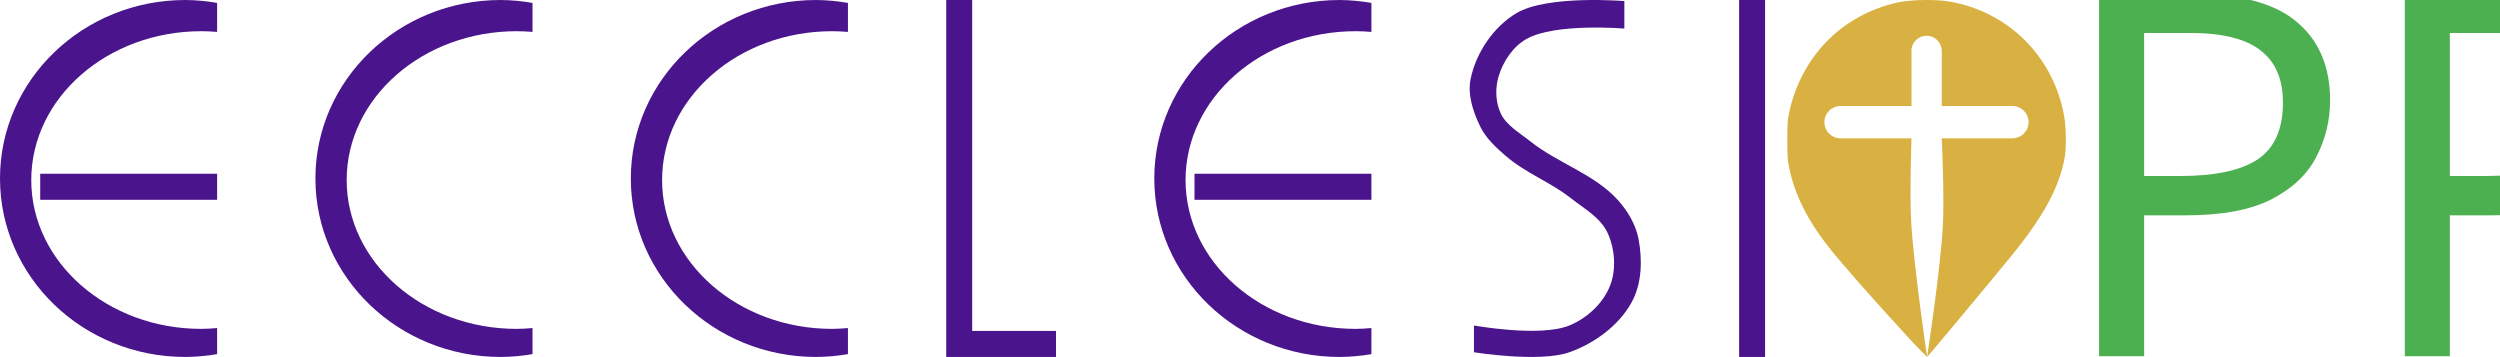
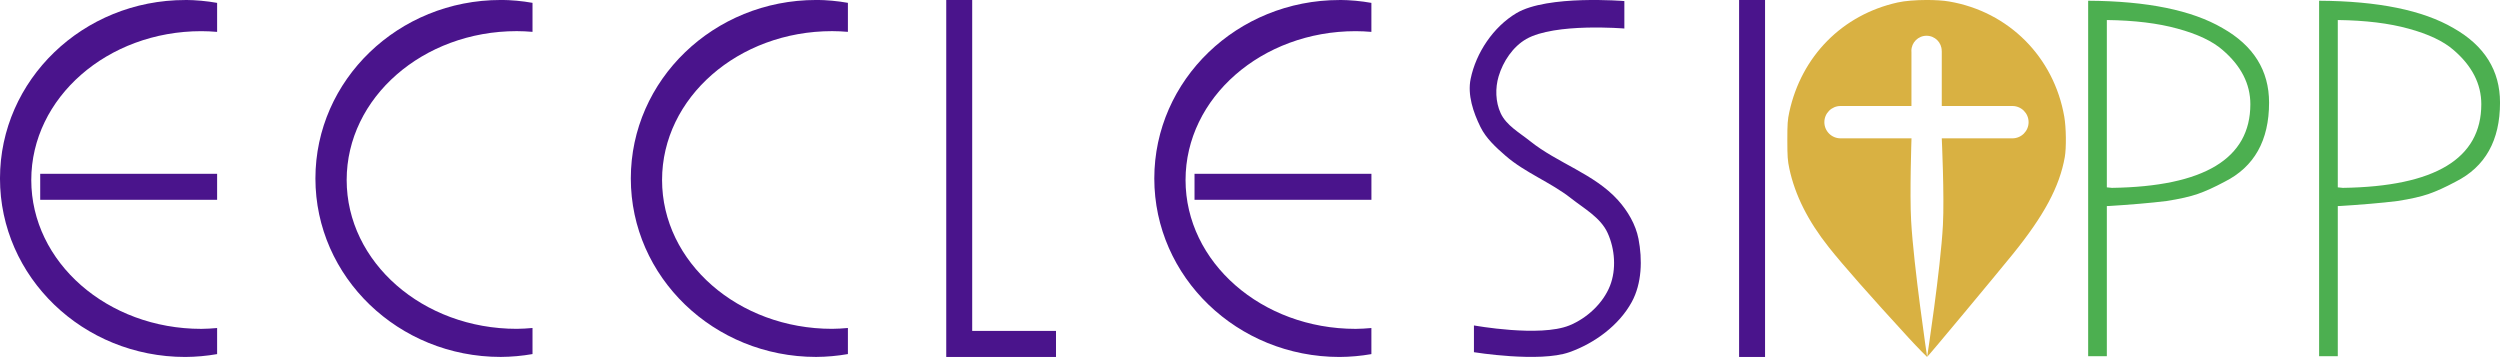
- <svg xmlns="http://www.w3.org/2000/svg" width="73.598mm" height="10.509mm" viewBox="0 0 73.598 10.509" version="1.1" id="svg4694">
-   <defs id="defs4688" />
-   <g id="layer1" transform="translate(62.50125,-122.4124)">
-     <g style="display:inline;fill:#4a148c;fill-opacity:1" id="g5844-2" transform="matrix(0.08167419,0,0,0.08195434,131.3306,116.8067)">
-       <path id="rect4243-7" style="color:#000000;clip-rule:nonzero;display:inline;overflow:visible;visibility:visible;opacity:1;isolation:auto;mix-blend-mode:normal;color-interpolation:sRGB;color-interpolation-filters:linearRGB;solid-color:#000000;solid-opacity:1;fill:#4a148c;fill-opacity:1;fill-rule:nonzero;stroke:none;stroke-width:3.323;stroke-linecap:round;stroke-linejoin:round;stroke-miterlimit:4;stroke-dasharray:none;stroke-dashoffset:0;stroke-opacity:1;color-rendering:auto;image-rendering:auto;shape-rendering:auto;text-rendering:auto;enable-background:accumulate" d="m -2358.738,130.815 h 63.763 v 9.357 h -63.763 z m 52.297,-62.414 a 66.792,64.112 0 0 0 -66.792,64.114 66.792,64.112 0 0 0 66.792,64.11 66.792,64.112 0 0 0 11.466,-1.02 v -9.366 a 61.306,53.464 0 0 1 -5.685,0.3 61.306,53.464 0 0 1 -61.305,-53.466 61.306,53.464 0 0 1 61.305,-53.463 61.306,53.464 0 0 1 5.685,0.251 v -10.415 a 66.792,64.112 0 0 0 -11.466,-1.045 z" />
-       <path style="color:#000000;clip-rule:nonzero;display:inline;overflow:visible;visibility:visible;opacity:1;isolation:auto;mix-blend-mode:normal;color-interpolation:sRGB;color-interpolation-filters:linearRGB;solid-color:#000000;solid-opacity:1;fill:#4a148c;fill-opacity:1;fill-rule:nonzero;stroke:none;stroke-width:3.323;stroke-linecap:round;stroke-linejoin:round;stroke-miterlimit:4;stroke-dasharray:none;stroke-dashoffset:0;stroke-opacity:1;color-rendering:auto;image-rendering:auto;shape-rendering:auto;text-rendering:auto;enable-background:accumulate" d="m -2192.751,68.401 a 66.792,64.112 0 0 0 -66.792,64.114 66.792,64.112 0 0 0 66.792,64.11 66.792,64.112 0 0 0 11.466,-1.02 v -9.366 a 61.306,53.464 0 0 1 -5.685,0.3 61.306,53.464 0 0 1 -61.305,-53.466 61.306,53.464 0 0 1 61.305,-53.463 61.306,53.464 0 0 1 5.685,0.251 v -10.415 a 66.792,64.112 0 0 0 -11.466,-1.045 z" id="path4219-4-0" />
-       <path style="color:#000000;clip-rule:nonzero;display:inline;overflow:visible;visibility:visible;opacity:1;isolation:auto;mix-blend-mode:normal;color-interpolation:sRGB;color-interpolation-filters:linearRGB;solid-color:#000000;solid-opacity:1;fill:#4a148c;fill-opacity:1;fill-rule:nonzero;stroke:none;stroke-width:3.323;stroke-linecap:round;stroke-linejoin:round;stroke-miterlimit:4;stroke-dasharray:none;stroke-dashoffset:0;stroke-opacity:1;color-rendering:auto;image-rendering:auto;shape-rendering:auto;text-rendering:auto;enable-background:accumulate" d="m -2032.165,68.401 v 118.868 9.356 h 9.356 30.206 v -9.356 h -30.206 V 68.401 Z" id="rect4243-8-5" />
-       <path style="color:#000000;clip-rule:nonzero;display:inline;overflow:visible;visibility:visible;opacity:1;isolation:auto;mix-blend-mode:normal;color-interpolation:sRGB;color-interpolation-filters:linearRGB;solid-color:#000000;solid-opacity:1;fill:#4a148c;fill-opacity:1;fill-rule:nonzero;stroke:none;stroke-width:3.323;stroke-linecap:round;stroke-linejoin:round;stroke-miterlimit:4;stroke-dasharray:none;stroke-dashoffset:0;stroke-opacity:1;color-rendering:auto;image-rendering:auto;shape-rendering:auto;text-rendering:auto;enable-background:accumulate" d="m -2079.061,68.401 a 66.792,64.112 0 0 0 -66.792,64.114 66.792,64.112 0 0 0 66.792,64.11 66.792,64.112 0 0 0 11.466,-1.02 v -9.366 a 61.306,53.464 0 0 1 -5.685,0.3 61.306,53.464 0 0 1 -61.305,-53.466 61.306,53.464 0 0 1 61.305,-53.463 61.306,53.464 0 0 1 5.685,0.251 v -10.415 a 66.792,64.112 0 0 0 -11.466,-1.045 z" id="path4219-47-5" />
-       <path style="color:#000000;clip-rule:nonzero;display:inline;overflow:visible;visibility:visible;opacity:1;isolation:auto;mix-blend-mode:normal;color-interpolation:sRGB;color-interpolation-filters:linearRGB;solid-color:#000000;solid-opacity:1;fill:#4a148c;fill-opacity:1;fill-rule:nonzero;stroke:none;stroke-width:3.323;stroke-linecap:round;stroke-linejoin:round;stroke-miterlimit:4;stroke-dasharray:none;stroke-dashoffset:0;stroke-opacity:1;color-rendering:auto;image-rendering:auto;shape-rendering:auto;text-rendering:auto;enable-background:accumulate" d="m -1746.374,68.401 v 128.224 h 9.356 V 68.401 Z" id="rect4243-8-4-5" />
-       <path style="color:#000000;clip-rule:nonzero;display:inline;overflow:visible;visibility:visible;opacity:1;isolation:auto;mix-blend-mode:normal;color-interpolation:sRGB;color-interpolation-filters:linearRGB;solid-color:#000000;solid-opacity:1;fill:#4a148c;fill-opacity:1;fill-rule:nonzero;stroke:none;stroke-width:3.323;stroke-linecap:round;stroke-linejoin:round;stroke-miterlimit:4;stroke-dasharray:none;stroke-dashoffset:0;stroke-opacity:1;color-rendering:auto;image-rendering:auto;shape-rendering:auto;text-rendering:auto;enable-background:accumulate" d="m -1787.739,68.791 c 0,0 -27.696,-2.319 -38.919,4.347 -8.247,4.899 -14.542,14.193 -16.485,23.586 -1.192,5.764 0.928,12.026 3.544,17.299 2.037,4.107 5.59,7.35 9.058,10.348 7.069,6.114 16.188,9.463 23.541,15.233 4.769,3.742 10.703,6.97 13.228,12.481 2.642,5.764 3.192,13.108 0.856,19.002 -2.507,6.326 -8.334,11.669 -14.639,14.229 -10.623,4.312 -34.395,0 -34.395,0 v 9.617 c 0,0 23.579,3.804 34.395,0 9.075,-3.192 17.892,-9.623 22.506,-18.064 3.645,-6.67 3.857,-15.214 2.408,-22.675 -1,-5.151 -3.88,-10.003 -7.4,-13.895 -8.532,-9.433 -21.776,-13.28 -31.713,-21.218 -3.796,-3.033 -8.541,-5.616 -10.582,-10.025 -1.856,-4.01 -2,-9.005 -0.725,-13.236 1.605,-5.327 5.136,-10.629 9.968,-13.385 10.294,-5.872 35.354,-3.767 35.354,-3.767 z" id="rect4243-8-4-9-5" />
-       <path id="rect4243-0-4" style="color:#000000;clip-rule:nonzero;display:inline;overflow:visible;visibility:visible;opacity:1;isolation:auto;mix-blend-mode:normal;color-interpolation:sRGB;color-interpolation-filters:linearRGB;solid-color:#000000;solid-opacity:1;fill:#4a148c;fill-opacity:1;fill-rule:nonzero;stroke:none;stroke-width:3.323;stroke-linecap:round;stroke-linejoin:round;stroke-miterlimit:4;stroke-dasharray:none;stroke-dashoffset:0;stroke-opacity:1;color-rendering:auto;image-rendering:auto;shape-rendering:auto;text-rendering:auto;enable-background:accumulate" d="m -1942.677,130.815 h 63.763 v 9.357 h -63.763 z m 52.298,-62.414 a 66.792,64.112 0 0 0 -66.793,64.114 66.792,64.112 0 0 0 66.793,64.11 66.792,64.112 0 0 0 11.466,-1.02 v -9.366 a 61.306,53.464 0 0 1 -5.685,0.3 61.306,53.464 0 0 1 -61.305,-53.466 61.306,53.464 0 0 1 61.305,-53.463 61.306,53.464 0 0 1 5.685,0.251 v -10.415 a 66.792,64.112 0 0 0 -11.466,-1.045 z" />
-     </g>
-     <text xml:space="preserve" style="font-style:normal;font-weight:normal;font-size:14.901px;line-height:125%;font-family:sans-serif;letter-spacing:0px;word-spacing:0px;display:inline;fill:#4caf50;fill-opacity:1;stroke:none;stroke-width:0.282px;stroke-linecap:butt;stroke-linejoin:miter;stroke-opacity:1" x="-2.162" y="132.671" id="text5853-3" transform="scale(0.9982893,1.001714)">
-       <tspan id="tspan5855-1" x="-2.162" y="132.671" style="font-style:normal;font-variant:normal;font-weight:normal;font-stretch:normal;font-size:14.901px;line-height:125%;font-family:'Bubbler One';-inkscape-font-specification:'Bubbler One, Normal';text-align:start;writing-mode:lr-tb;text-anchor:start;fill:#4caf50;fill-opacity:1;stroke-width:0.282px">PP</tspan>
-     </text>
-     <path style="fill:#d9b142;fill-opacity:1;stroke-width:0.282" d="m -5.781,122.412 c -0.316,2.8e-4 -0.641,0.025 -0.855,0.073 -1.628,0.361 -2.832,1.579 -3.19,3.225 -0.05,0.232 -0.058,0.344 -0.058,0.83 5.3e-4,0.484 0.009,0.6 0.059,0.837 0.168,0.782 0.549,1.541 1.162,2.314 0.409,0.516 1.231,1.449 2.352,2.669 0.283,0.308 0.538,0.56 0.541,0.56 0.018,0 2.046,-2.436 2.519,-3.02 0.925,-1.142 1.381,-1.992 1.535,-2.863 0.048,-0.272 0.041,-0.869 -0.015,-1.19 -0.306,-1.758 -1.636,-3.09 -3.386,-3.39 -0.179,-0.031 -0.42,-0.045 -0.665,-0.045 z m -0.004,1.053 c 0.246,1e-5 0.446,0.199 0.446,0.445 -1.32e-4,0.003 -2.64e-4,0.007 -5.29e-4,0.01 h 0.002 v 1.613 h 2.06 c 0.006,-3.5e-4 0.013,-5.6e-4 0.019,-6.7e-4 0.263,0 0.477,0.213 0.477,0.476 0,0.263 -0.214,0.476 -0.477,0.476 -0.004,-1.5e-4 -0.008,-3.7e-4 -0.012,-6.1e-4 v 10e-4 h -2.067 c 0,0 0.079,1.701 0.034,2.55 -0.069,1.303 -0.465,3.885 -0.465,3.885 0,0 -0.396,-2.665 -0.471,-4.008 -0.045,-0.808 0.011,-2.427 0.011,-2.427 h -2.067 v -9.2e-4 c -0.007,3.7e-4 -0.013,6.1e-4 -0.02,7.1e-4 -0.264,1e-5 -0.477,-0.213 -0.477,-0.476 2.1e-5,-0.263 0.214,-0.476 0.477,-0.476 0.007,2.1e-4 0.014,5.3e-4 0.02,10e-4 v -3.7e-4 h 2.067 v -1.585 c -0.001,-0.013 -0.002,-0.025 -0.002,-0.038 -7e-6,-0.246 0.2,-0.445 0.446,-0.445 z" id="path5449-4-3" />
+ <svg xmlns="http://www.w3.org/2000/svg" width="73.598mm" height="10.509mm" viewBox="0 0 73.598 10.509" version="1.1" id="svg4675">
+   <defs id="defs4669" />
+   <g id="layer1" transform="translate(55.69768,-105.7814)">
+     <path d="m -54.514,110.897 h 5.208 v 0.767 h -5.208 z m 4.271,-5.115 a 5.455,5.254 0 0 0 -5.455,5.254 5.455,5.254 0 0 0 5.455,5.254 5.455,5.254 0 0 0 0.937,-0.084 v -0.768 a 5.007,4.382 0 0 1 -0.464,0.025 5.007,4.382 0 0 1 -5.007,-4.382 5.007,4.382 0 0 1 5.007,-4.382 5.007,4.382 0 0 1 0.464,0.021 v -0.854 a 5.455,5.254 0 0 0 -0.937,-0.086 z" style="color:#000000;clip-rule:nonzero;display:inline;overflow:visible;visibility:visible;opacity:1;isolation:auto;mix-blend-mode:normal;color-interpolation:sRGB;color-interpolation-filters:linearRGB;solid-color:#000000;solid-opacity:1;fill:#4a148c;fill-opacity:1;fill-rule:nonzero;stroke:none;stroke-width:0.272;stroke-linecap:round;stroke-linejoin:round;stroke-miterlimit:4;stroke-dasharray:none;stroke-dashoffset:0;stroke-opacity:1;color-rendering:auto;image-rendering:auto;shape-rendering:auto;text-rendering:auto;enable-background:accumulate" id="rect4243-7-8-5" />
+     <path id="path4219-4-0-0-2" d="m -40.957,105.781 a 5.455,5.254 0 0 0 -5.455,5.254 5.455,5.254 0 0 0 5.455,5.254 5.455,5.254 0 0 0 0.936,-0.084 v -0.768 a 5.007,4.382 0 0 1 -0.464,0.025 5.007,4.382 0 0 1 -5.007,-4.382 5.007,4.382 0 0 1 5.007,-4.382 5.007,4.382 0 0 1 0.464,0.021 v -0.854 a 5.455,5.254 0 0 0 -0.936,-0.086 z" style="color:#000000;clip-rule:nonzero;display:inline;overflow:visible;visibility:visible;opacity:1;isolation:auto;mix-blend-mode:normal;color-interpolation:sRGB;color-interpolation-filters:linearRGB;solid-color:#000000;solid-opacity:1;fill:#4a148c;fill-opacity:1;fill-rule:nonzero;stroke:none;stroke-width:0.272;stroke-linecap:round;stroke-linejoin:round;stroke-miterlimit:4;stroke-dasharray:none;stroke-dashoffset:0;stroke-opacity:1;color-rendering:auto;image-rendering:auto;shape-rendering:auto;text-rendering:auto;enable-background:accumulate" />
+     <path id="rect4243-8-5-9-0" d="m -27.841,105.781 v 9.742 0.767 h 0.764 2.467 v -0.767 h -2.467 v -9.742 z" style="color:#000000;clip-rule:nonzero;display:inline;overflow:visible;visibility:visible;opacity:1;isolation:auto;mix-blend-mode:normal;color-interpolation:sRGB;color-interpolation-filters:linearRGB;solid-color:#000000;solid-opacity:1;fill:#4a148c;fill-opacity:1;fill-rule:nonzero;stroke:none;stroke-width:0.272;stroke-linecap:round;stroke-linejoin:round;stroke-miterlimit:4;stroke-dasharray:none;stroke-dashoffset:0;stroke-opacity:1;color-rendering:auto;image-rendering:auto;shape-rendering:auto;text-rendering:auto;enable-background:accumulate" />
+     <path id="path4219-47-5-2-8" d="m -31.672,105.781 a 5.455,5.254 0 0 0 -5.455,5.254 5.455,5.254 0 0 0 5.455,5.254 5.455,5.254 0 0 0 0.936,-0.084 v -0.768 a 5.007,4.382 0 0 1 -0.464,0.025 5.007,4.382 0 0 1 -5.007,-4.382 5.007,4.382 0 0 1 5.007,-4.382 5.007,4.382 0 0 1 0.464,0.021 v -0.854 a 5.455,5.254 0 0 0 -0.936,-0.086 z" style="color:#000000;clip-rule:nonzero;display:inline;overflow:visible;visibility:visible;opacity:1;isolation:auto;mix-blend-mode:normal;color-interpolation:sRGB;color-interpolation-filters:linearRGB;solid-color:#000000;solid-opacity:1;fill:#4a148c;fill-opacity:1;fill-rule:nonzero;stroke:none;stroke-width:0.272;stroke-linecap:round;stroke-linejoin:round;stroke-miterlimit:4;stroke-dasharray:none;stroke-dashoffset:0;stroke-opacity:1;color-rendering:auto;image-rendering:auto;shape-rendering:auto;text-rendering:auto;enable-background:accumulate" />
+     <path id="rect4243-8-4-5-1-0" d="m -4.5,105.781 v 10.509 h 0.764 v -10.509 z" style="color:#000000;clip-rule:nonzero;display:inline;overflow:visible;visibility:visible;opacity:1;isolation:auto;mix-blend-mode:normal;color-interpolation:sRGB;color-interpolation-filters:linearRGB;solid-color:#000000;solid-opacity:1;fill:#4a148c;fill-opacity:1;fill-rule:nonzero;stroke:none;stroke-width:0.272;stroke-linecap:round;stroke-linejoin:round;stroke-miterlimit:4;stroke-dasharray:none;stroke-dashoffset:0;stroke-opacity:1;color-rendering:auto;image-rendering:auto;shape-rendering:auto;text-rendering:auto;enable-background:accumulate" />
+     <path id="rect4243-8-4-9-5-3-3" d="m -7.878,105.813 c 0,0 -2.262,-0.19 -3.179,0.356 -0.674,0.401 -1.188,1.163 -1.346,1.933 -0.097,0.472 0.076,0.986 0.289,1.418 0.166,0.337 0.457,0.602 0.74,0.848 0.577,0.501 1.322,0.776 1.923,1.248 0.39,0.307 0.874,0.571 1.08,1.023 0.216,0.472 0.261,1.074 0.07,1.557 -0.205,0.518 -0.681,0.956 -1.196,1.166 -0.868,0.353 -2.809,0 -2.809,0 v 0.788 c 0,0 1.926,0.312 2.809,0 0.741,-0.262 1.461,-0.789 1.838,-1.48 0.298,-0.547 0.315,-1.247 0.197,-1.858 -0.082,-0.422 -0.317,-0.82 -0.604,-1.139 -0.697,-0.773 -1.779,-1.088 -2.59,-1.739 -0.31,-0.249 -0.698,-0.46 -0.864,-0.822 -0.152,-0.329 -0.163,-0.738 -0.059,-1.085 0.131,-0.437 0.419,-0.871 0.814,-1.097 0.841,-0.481 2.887,-0.309 2.887,-0.309 z" style="color:#000000;clip-rule:nonzero;display:inline;overflow:visible;visibility:visible;opacity:1;isolation:auto;mix-blend-mode:normal;color-interpolation:sRGB;color-interpolation-filters:linearRGB;solid-color:#000000;solid-opacity:1;fill:#4a148c;fill-opacity:1;fill-rule:nonzero;stroke:none;stroke-width:0.272;stroke-linecap:round;stroke-linejoin:round;stroke-miterlimit:4;stroke-dasharray:none;stroke-dashoffset:0;stroke-opacity:1;color-rendering:auto;image-rendering:auto;shape-rendering:auto;text-rendering:auto;enable-background:accumulate" />
+     <path d="m -20.532,110.897 h 5.208 v 0.767 h -5.208 z m 4.271,-5.115 a 5.455,5.254 0 0 0 -5.455,5.254 5.455,5.254 0 0 0 5.455,5.254 5.455,5.254 0 0 0 0.936,-0.084 v -0.768 a 5.007,4.382 0 0 1 -0.464,0.025 5.007,4.382 0 0 1 -5.007,-4.382 5.007,4.382 0 0 1 5.007,-4.382 5.007,4.382 0 0 1 0.464,0.021 v -0.854 a 5.455,5.254 0 0 0 -0.936,-0.086 z" style="color:#000000;clip-rule:nonzero;display:inline;overflow:visible;visibility:visible;opacity:1;isolation:auto;mix-blend-mode:normal;color-interpolation:sRGB;color-interpolation-filters:linearRGB;solid-color:#000000;solid-opacity:1;fill:#4a148c;fill-opacity:1;fill-rule:nonzero;stroke:none;stroke-width:0.272;stroke-linecap:round;stroke-linejoin:round;stroke-miterlimit:4;stroke-dasharray:none;stroke-dashoffset:0;stroke-opacity:1;color-rendering:auto;image-rendering:auto;shape-rendering:auto;text-rendering:auto;enable-background:accumulate" id="rect4243-0-4-1-2" />
+     <path id="path5253" style="font-style:normal;font-variant:normal;font-weight:normal;font-stretch:normal;font-size:14.901px;line-height:125%;font-family:'Bubbler One';-inkscape-font-specification:'Bubbler One, Normal';text-align:start;letter-spacing:0px;word-spacing:0px;writing-mode:lr-tb;text-anchor:start;fill:#4caf50;fill-opacity:1;stroke:none;stroke-width:0.282px;stroke-linecap:butt;stroke-linejoin:miter;stroke-opacity:1" d="m 6.326,111.297 0.149,0.015 q 4.076,-0.06 4.076,-2.463 0,-0.896 -0.818,-1.597 -0.446,-0.388 -1.324,-0.627 -0.863,-0.239 -2.083,-0.254 z m 0,0.552 v 4.418 H 5.776 v -10.464 q 2.603,0.015 3.957,0.806 1.369,0.776 1.369,2.194 0,1.672 -1.309,2.329 -0.446,0.239 -0.788,0.358 -0.342,0.119 -0.922,0.209 -0.729,0.09 -1.755,0.149 z" />
+     <path id="path5255" style="font-style:normal;font-variant:normal;font-weight:normal;font-stretch:normal;font-size:14.901px;line-height:125%;font-family:'Bubbler One';-inkscape-font-specification:'Bubbler One, Normal';text-align:start;letter-spacing:0px;word-spacing:0px;writing-mode:lr-tb;text-anchor:start;fill:#4caf50;fill-opacity:1;stroke:none;stroke-width:0.282px;stroke-linecap:butt;stroke-linejoin:miter;stroke-opacity:1" d="m 13.125,111.297 0.149,0.015 q 4.076,-0.06 4.076,-2.463 0,-0.896 -0.818,-1.597 -0.446,-0.388 -1.324,-0.627 -0.863,-0.239 -2.083,-0.254 z m 0,0.552 v 4.418 h -0.55 v -10.464 q 2.603,0.015 3.957,0.806 1.369,0.776 1.369,2.194 0,1.672 -1.309,2.329 -0.446,0.239 -0.788,0.358 -0.342,0.119 -0.922,0.209 -0.729,0.09 -1.755,0.149 z" />
+     <path style="fill:#d9b142;fill-opacity:1;stroke-width:0.282" d="m 1.023,105.781 c -0.316,2.8e-4 -0.641,0.025 -0.855,0.073 -1.628,0.361 -2.832,1.579 -3.19,3.225 -0.05,0.232 -0.058,0.344 -0.058,0.83 5.29e-4,0.484 0.009,0.6 0.059,0.837 0.168,0.782 0.549,1.541 1.162,2.314 0.409,0.516 1.231,1.449 2.352,2.669 0.283,0.308 0.538,0.56 0.541,0.56 0.018,0 2.046,-2.436 2.519,-3.02 0.925,-1.142 1.381,-1.992 1.535,-2.863 0.048,-0.272 0.041,-0.869 -0.015,-1.19 -0.306,-1.758 -1.636,-3.09 -3.386,-3.39 -0.179,-0.031 -0.42,-0.045 -0.665,-0.045 z m -0.004,1.053 c 0.246,0 0.446,0.199 0.446,0.445 -1.29e-4,0.003 -2.64e-4,0.007 -5.29e-4,0.01 h 0.002 v 1.613 h 2.06 c 0.006,-2.9e-4 0.013,0 0.019,0 0.263,0 0.477,0.213 0.477,0.476 0,0.263 -0.214,0.476 -0.477,0.476 -0.004,-1.6e-4 -0.008,-2.9e-4 -0.012,0 v 0 h -2.067 c 0,0 0.079,1.701 0.034,2.55 -0.069,1.303 -0.465,3.885 -0.465,3.885 0,0 -0.396,-2.665 -0.471,-4.008 -0.045,-0.808 0.011,-2.427 0.011,-2.427 H -1.493 v 0 c -0.007,3e-4 -0.013,0 -0.02,0 -0.264,0 -0.477,-0.213 -0.477,-0.476 2.4e-5,-0.263 0.214,-0.476 0.477,-0.476 0.007,2e-4 0.014,0 0.02,0 v -2.9e-4 h 2.067 v -1.585 c -0.001,-0.012 -0.002,-0.025 -0.002,-0.038 -8e-6,-0.246 0.2,-0.445 0.446,-0.445 z" id="path5449-4-3-0-3" />
  </g>
</svg>
